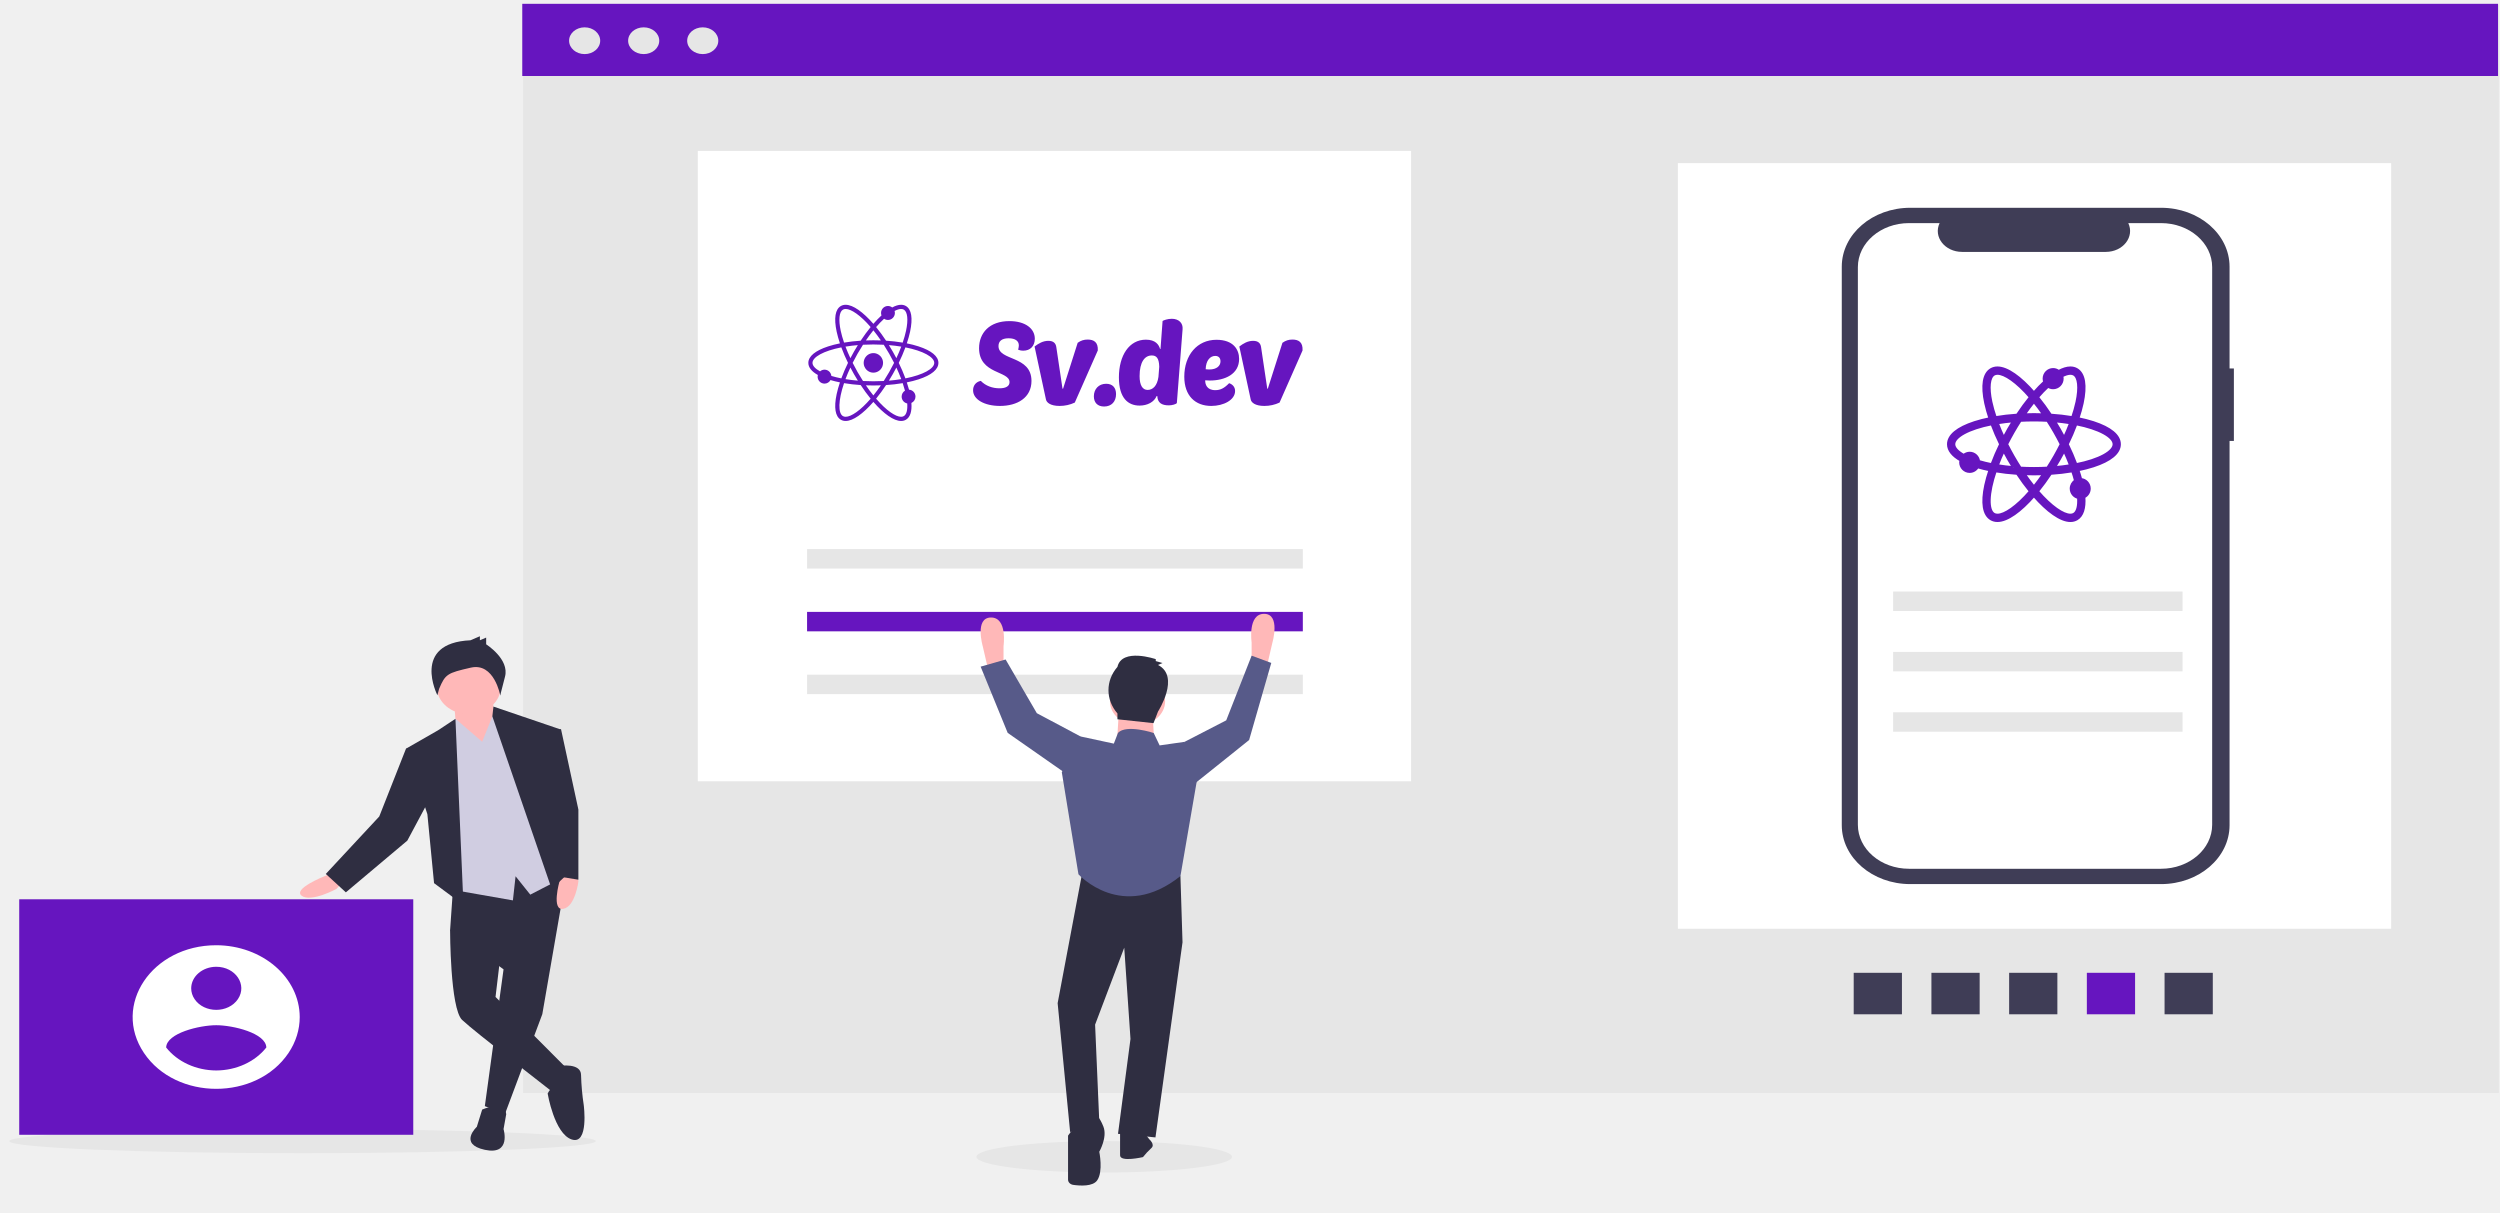
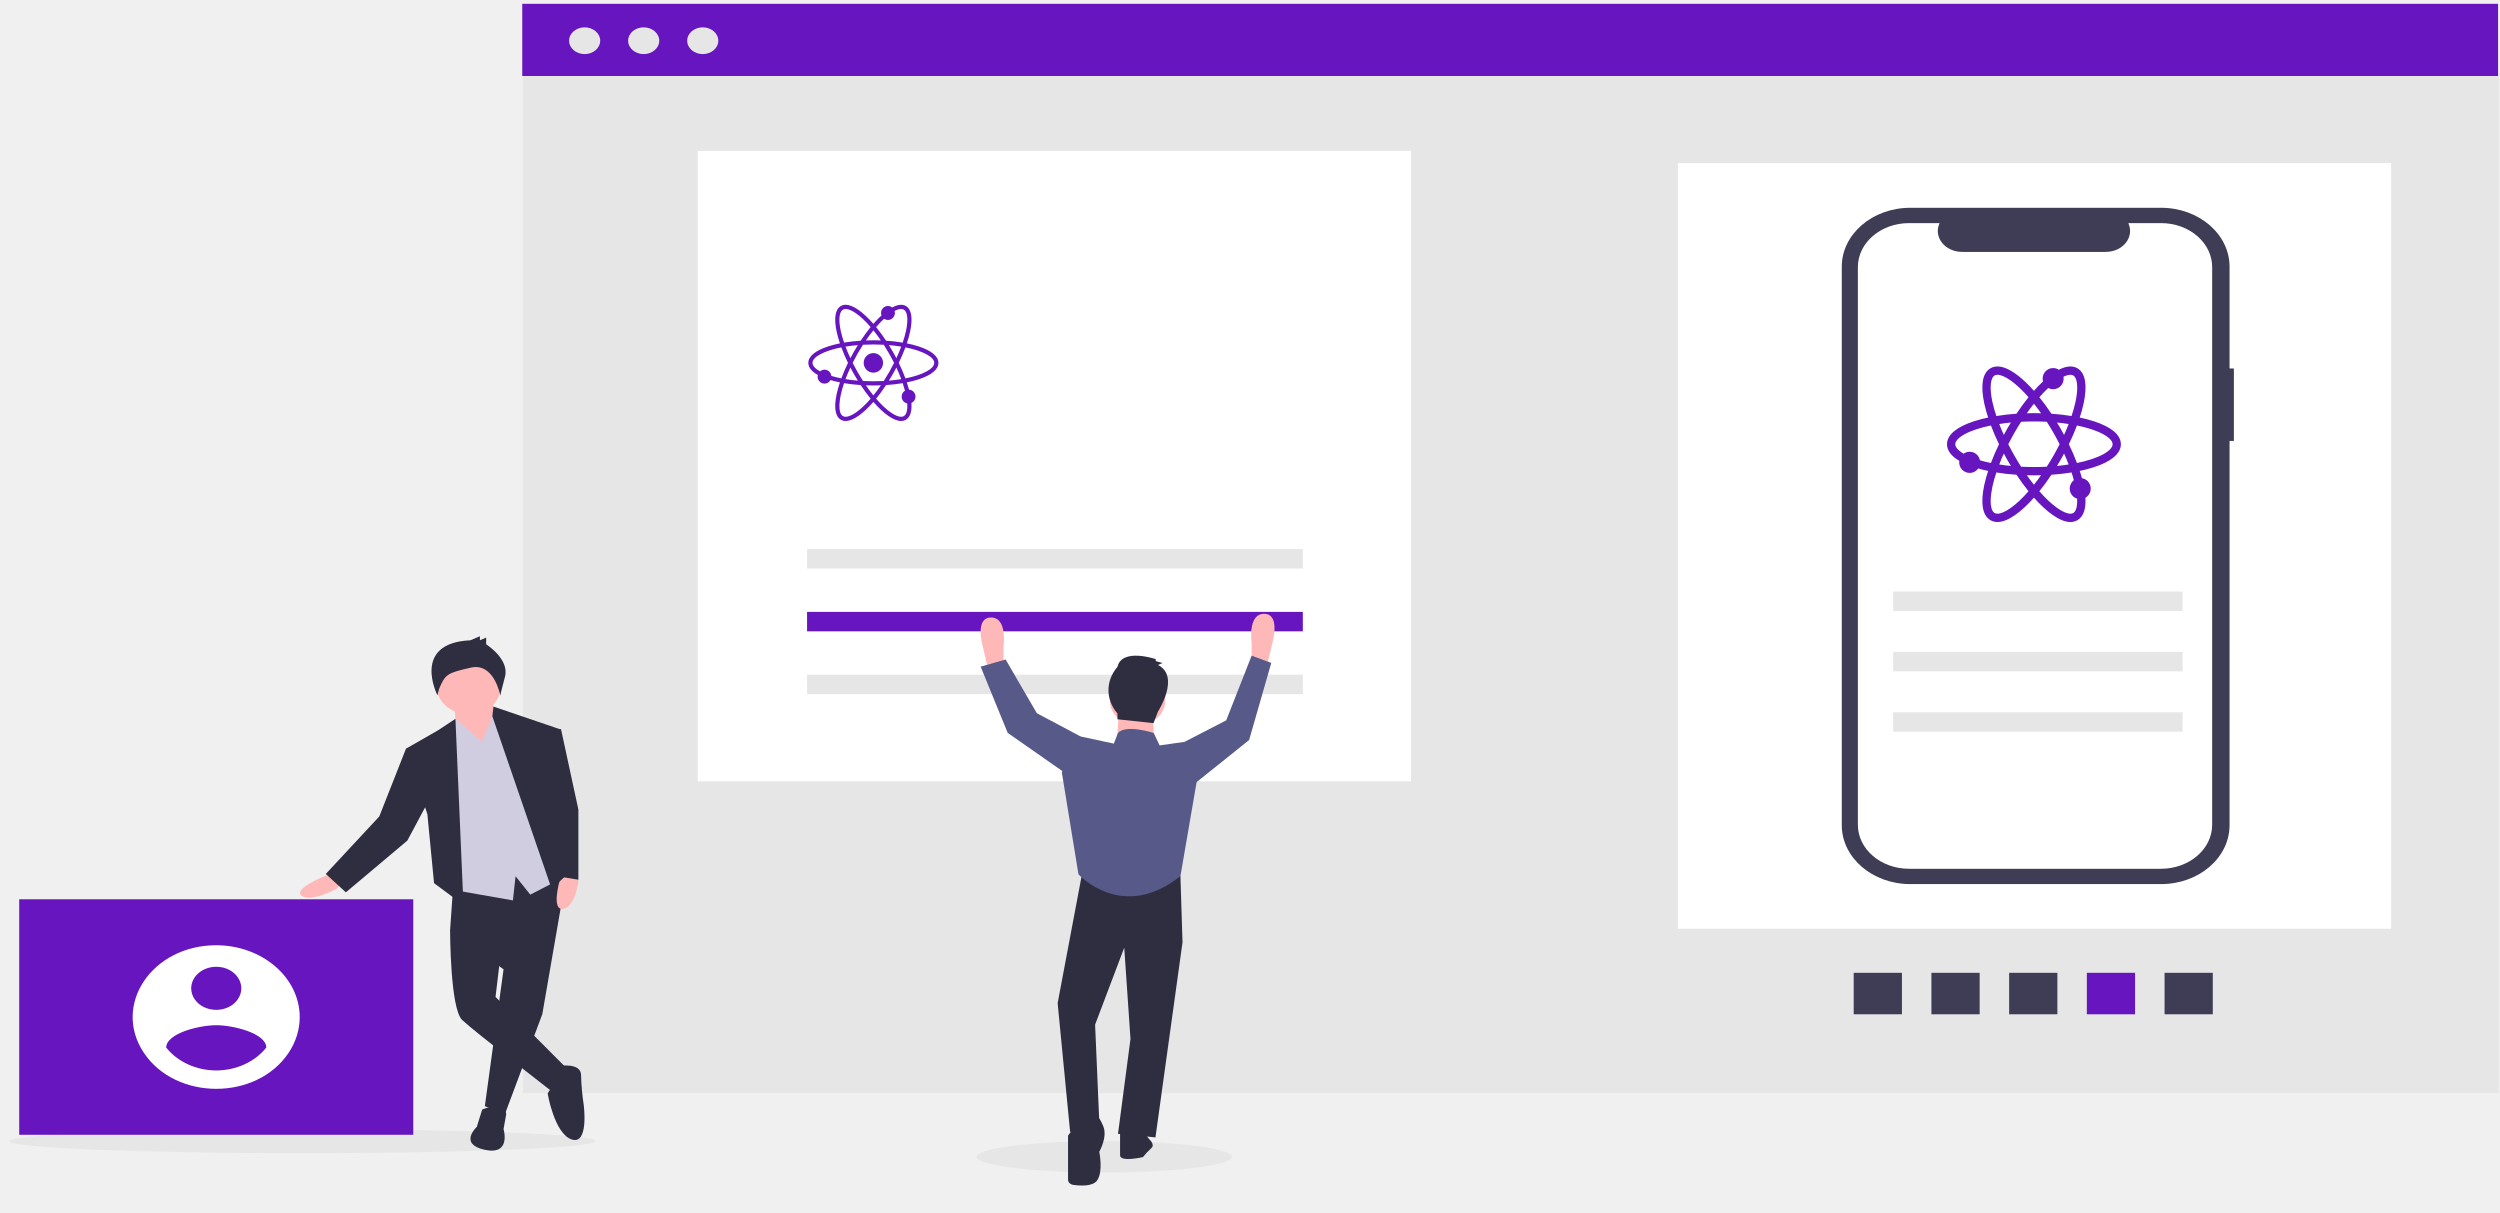
<svg xmlns="http://www.w3.org/2000/svg" viewBox="-125.474 33.214 890.263 431.727" width="890.263" height="431.727">
  <rect x="60.808" y="34.913" width="703.576" height="387.54" fill="#e6e6e6" style="" />
  <rect x="123.023" y="86.954" width="254" height="224.473" fill="#fff" style="" />
  <rect x="472.023" y="91.307" width="254" height="272.636" fill="#fff" style="" />
  <ellipse cx="267.735" cy="445.165" rx="45.5" ry="5.59" fill="#e6e6e6" style="" />
  <ellipse cx="-17.739" cy="439.575" rx="104.425" ry="4.3" fill="#e6e6e6" style="" />
  <rect x="60.508" width="703.576" height="25.707" fill="#6615bf" y="34.57" style="" />
  <circle cx="-123.781" cy="-152.369" r="5.54" fill="#e6e6e6" style="" transform="matrix(1, 0, 0, 0.860051, 206.5009, 178.7585)" />
  <circle cx="-102.753" cy="-152.369" r="5.54" fill="#e6e6e6" style="" transform="matrix(1, 0, 0, 0.860051, 206.5009, 178.7585)" />
  <circle cx="-81.725" cy="-152.369" r="5.54" fill="#e6e6e6" style="" transform="matrix(1, 0, 0, 0.860051, 206.5009, 178.7585)" />
  <path d="M 670.023 164.437 L 668.484 164.437 L 668.484 128.186 C 668.484 116.597 657.562 107.204 644.088 107.204 L 554.787 107.204 C 541.313 107.204 530.391 116.597 530.391 128.186 L 530.391 327.065 C 530.391 338.652 541.313 348.046 554.787 348.046 L 644.088 348.046 C 657.562 348.046 668.484 338.652 668.484 327.065 L 668.484 190.242 L 670.023 190.242 Z" fill="#3f3d56" style="" />
  <path d="M 644.073 112.663 L 632.416 112.663 C 634.738 117.559 630.55 122.918 624.402 122.918 L 573.242 122.918 C 567.094 122.918 562.906 117.559 565.228 112.663 L 554.341 112.663 C 544.279 112.663 536.123 119.677 536.123 128.331 L 536.123 326.919 C 536.123 335.572 544.279 342.588 554.341 342.588 L 644.073 342.588 C 654.134 342.588 662.291 335.572 662.291 326.919 L 662.291 128.331 C 662.291 119.677 654.134 112.663 644.073 112.663 Z" fill="#fff" style="" />
  <rect x="161.926" y="228.749" width="176.544" height="6.926" fill="#e6e6e6" style="" />
  <rect x="161.926" y="251.11" width="176.544" height="6.926" fill="#6615bf" style="" />
  <rect x="161.926" y="273.472" width="176.544" height="6.926" fill="#e6e6e6" style="" />
  <rect x="548.675" y="243.86" width="103.064" height="6.926" fill="#e6e6e6" style="" />
  <rect x="548.675" y="265.361" width="103.064" height="6.926" fill="#e6e6e6" style="" />
  <rect x="548.675" y="286.863" width="103.064" height="6.926" fill="#e6e6e6" style="" />
  <rect x="793.269" y="606.563" width="14.773" height="17.177" transform="matrix(0, 1, -1, 0, 1269.078, -413.6344)" fill="#3f3d56" style="" />
  <rect x="769.467" y="606.563" width="14.773" height="17.177" transform="matrix(0, 1, -1, 0, 1241.403, -389.8329)" fill="#6615bf" style="" />
  <rect x="745.666" y="606.563" width="14.773" height="17.177" transform="matrix(0, 1, -1, 0, 1213.729, -366.0313)" fill="#3f3d56" style="" />
  <rect x="721.864" y="606.563" width="14.773" height="17.177" transform="matrix(0, 1, -1, 0, 1186.054, -342.2299)" fill="#3f3d56" style="" />
  <rect x="698.063" y="606.563" width="14.773" height="17.177" transform="matrix(0, 1, -1, 0, 1158.38, -318.4283)" fill="#3f3d56" style="" />
  <path d="M 227.441 271.594 L 226.7 272.87 L 224.476 263.308 C 224.476 263.308 221.512 253.109 227.441 253.109 C 233.37 253.109 231.888 263.308 231.888 263.308 L 231.888 270.319 Z" style="fill: rgb(255, 184, 184);" />
  <path d="M 324.682 270.289 L 325.423 271.564 L 327.647 262.003 C 327.647 262.003 330.611 251.804 324.682 251.804 C 318.753 251.804 320.235 262.003 320.235 262.003 L 320.235 269.014 Z" style="fill: rgb(255, 184, 184);" />
  <polygon points="260.051 343.277 251.158 390.445 255.604 436.339 265.98 432.515 264.498 398.094 274.874 370.685 277.097 403.193 272.651 436.976 285.991 438.251 295.626 368.773 294.885 345.189 260.051 343.277" fill="#2f2e41" style="" />
  <path d="M 260.051 430.603 L 254.863 437.614 L 254.863 453.281 C 254.863 454.213 255.649 455.008 256.719 455.157 C 259.262 455.515 263.69 455.77 265.239 453.549 C 267.462 450.363 265.98 443.351 265.98 443.351 C 265.98 443.351 268.944 438.251 267.462 434.427 C 265.98 430.603 264.498 429.965 264.498 429.965 Z" fill="#2f2e41" style="" />
  <path d="M 282.285 436.977 L 283.767 438.889 C 283.767 438.889 285.991 440.801 284.508 442.076 C 283.42 443.067 282.429 444.132 281.544 445.263 C 281.544 445.263 273.391 447.175 273.391 444.626 L 273.391 436.339 Z" fill="#2f2e41" style="" />
  <circle cx="73.113" cy="121.145" r="9.824" style="fill: rgb(255, 184, 184);" transform="matrix(1, 0, 0, 0.860051, 206.5009, 178.7585)" />
  <polygon points="273.021 285.591 272.28 297.702 285.62 298.339 284.879 286.228 273.021 285.591" style="fill: rgb(255, 184, 184);" />
  <path d="M 287.473 298.658 L 285.369 294.238 C 285.369 294.238 275.615 291.009 272.65 294.196 L 271.168 298.021 L 259.31 295.471 L 252.639 308.219 L 258.569 344.551 C 258.569 344.551 274.132 361.762 294.884 345.19 L 300.813 310.769 L 296.366 297.383 Z" fill="#575a89" style="" />
  <polygon points="294.885 299.933 296.367 297.383 311.19 289.733 320.236 266.704 327.236 269.284 319.342 296.745 297.849 313.955 294.885 299.933" fill="#575a89" style="" />
  <polygon points="260.792 296.745 259.31 295.471 243.746 287.184 232.629 268.062 223.736 270.611 233.37 294.195 257.087 310.769 260.792 296.745" fill="#575a89" style="" />
  <path d="M 286.905 270.01 L 288.512 269.319 L 286.102 268.629 L 286.102 267.937 C 286.102 267.937 274.055 263.793 272.449 270.7 C 268.192 275.62 268.192 282.358 272.449 287.278 L 272.449 289.351 L 285.299 290.732 L 286.905 286.587 C 286.905 286.587 294.937 274.154 286.905 270.01 Z" fill="#2f2e41" style="" />
  <path d="M -7.075 344.025 L -9.93 345.253 C -9.93 345.253 -21.352 349.756 -18.02 352.211 C -14.689 354.667 -5.647 349.756 -5.647 349.756 L -3.743 347.709 Z" fill="#ffb8b8" style="" />
  <polygon points="76.469 343.414 67.643 394.369 54.317 429.978 47.179 427.113 53.841 378.406 34.805 364.49 36.233 344.025 76.469 343.414" fill="#2f2e41" style="" />
  <path d="M 46.227 428.341 C 46.227 428.341 54.317 424.657 54.793 429.979 L 53.841 435.3 C 53.841 435.3 56.696 444.713 47.178 442.667 C 37.66 440.62 44.323 434.481 44.323 434.481 Z" fill="#2f2e41" style="" />
  <path d="M 40.992 359.988 L 34.805 364.49 C 34.805 364.49 34.805 392.323 39.088 396.416 C 43.371 400.509 70.498 421.383 71.449 422.202 C 72.401 423.02 76.684 414.016 76.684 414.016 L 50.986 388.23 L 52.889 372.267 Z" fill="#2f2e41" style="" />
  <path d="M 73.829 412.788 C 73.829 412.788 81.443 411.56 81.443 416.062 C 81.538 419.622 81.856 423.174 82.395 426.704 C 82.395 426.704 84.299 441.029 78.112 438.983 C 71.925 436.936 69.546 422.611 69.546 422.611 C 70.121 421.42 71.121 420.417 72.401 419.746 C 74.305 418.927 73.829 412.788 73.829 412.788 Z" fill="#2f2e41" style="" />
  <polygon points="50.034 282.629 51.462 297.774 47.655 303.504 37.185 294.908 36.233 283.448 50.034 282.629" fill="#ffb8b8" style="" />
  <circle cx="-165.034" cy="115.063" r="11.422" fill="#ffb8b8" style="" transform="matrix(1, 0, 0, 0.860051, 206.5009, 178.7585)" />
  <polygon points="46.227 297.365 50.986 285.495 59.552 293.681 75.257 345.662 63.359 351.802 58.125 345.252 57.173 353.848 33.853 349.755 31.95 294.908 36.706 289.147 46.227 297.365" fill="#d0cde1" style="" />
  <polygon points="39.564 355.485 36.709 289.179 30.522 293.272 19.1 299.82 26.715 323.151 29.094 347.709 39.564 355.485" fill="#2f2e41" style="" />
  <polygon points="22.432 300.229 19.1 299.82 9.582 323.969 -9.454 344.434 -2.315 350.983 19.576 332.564 27.667 317.42 22.432 300.229" fill="#2f2e41" style="" />
  <path d="M 74.404 344.4 L 73.755 347.088 C 73.755 347.088 70.784 357.587 75.089 356.861 C 79.395 356.135 80.517 346.988 80.517 346.988 L 79.83 344.434 Z" fill="#ffb8b8" style="" />
  <polygon points="50.242 284.83 73.829 292.862 70.974 317.42 76.685 344.434 70.974 349.755 49.858 288.309 50.242 284.83" fill="#2f2e41" style="" />
  <path d="M 42.065 261.22 L 45.418 259.779 L 45.418 261.22 L 47.653 260.259 L 47.653 262.662 C 47.653 262.662 56.035 267.948 54.358 274.196 C 52.682 280.443 52.682 280.923 52.682 280.923 C 52.682 280.923 50.563 269.042 42.181 270.965 C 33.8 272.887 33.125 273.234 30.89 278.521 L 30.284 280.788 C 30.284 280.788 20.832 262.181 42.065 261.22 Z" fill="#2f2e41" style="" />
  <polygon points="70.498 292.862 74.305 292.862 80.492 321.513 80.492 346.48 72.878 345.252 66.691 307.597 70.498 292.862" fill="#2f2e41" style="" />
  <rect x="-118.629" y="353.453" width="140.321" height="83.864" fill="#6615bf" style="" />
  <path d="M -48.469 369.817 C -71.354 369.817 -85.658 391.124 -74.215 408.169 C -62.772 425.215 -34.166 425.215 -22.723 408.169 C -20.114 404.283 -18.74 399.873 -18.74 395.386 C -18.788 381.282 -32.07 369.858 -48.469 369.817 Z M -48.469 377.487 C -41.603 377.487 -37.312 383.88 -40.745 388.993 C -44.178 394.107 -52.76 394.107 -56.193 388.993 C -56.976 387.827 -57.388 386.505 -57.388 385.158 C -57.371 380.927 -53.388 377.502 -48.469 377.487 Z M -48.469 414.414 C -55.622 414.386 -62.297 411.322 -66.306 406.227 C -66.163 401.113 -54.415 398.299 -48.469 398.299 C -42.523 398.299 -30.774 401.113 -30.632 406.227 C -34.645 411.318 -41.318 414.381 -48.469 414.414 Z" fill="#fff" style="" />
  <rect x="471.727" y="235.256" width="1.794" height="194.615" transform="matrix(0.555032, -0.831829, 0.90435, 0.446344, -313.053, 400.8928)" fill="#fff" style="" />
  <rect x="411.628" y="307.444" width="196.271" height="1.778" transform="matrix(0.896759, -0.442518, 0.55968, 0.838944, -379.6815, 123.0928)" fill="#fff" style="" />
  <rect x="816.574" y="306.572" width="1.865" height="74.335" transform="matrix(0.758166, -0.652062, 0.766799, 0.659486, -283.8615, 484.9213)" fill="#fff" style="" />
  <rect x="779.915" y="342.818" width="75.181" height="1.844" transform="matrix(0.758166, -0.652062, 0.766799, 0.659486, -283.8615, 484.9213)" fill="#fff" style="" />
  <path d="M 619.97 183.689 C 618.292 183.144 616.45 182.672 614.485 182.276 C 615.126 180.366 615.653 178.519 616.023 176.787 C 617.366 170.473 616.685 166.325 614.052 164.792 C 613.392 164.406 612.634 164.212 611.797 164.212 C 610.56 164.212 609.154 164.653 607.634 165.476 C 607.071 165.028 606.375 164.781 605.657 164.779 C 603.867 164.779 602.417 166.242 602.417 168.047 C 602.417 168.45 602.498 168.832 602.631 169.19 C 601.384 170.334 600.108 171.657 598.822 173.135 C 593.989 167.579 589.272 164.213 585.847 164.213 C 585.011 164.213 584.253 164.408 583.593 164.792 C 580.96 166.326 580.278 170.476 581.622 176.787 C 581.992 178.52 582.519 180.367 583.159 182.277 C 581.194 182.672 579.352 183.144 577.675 183.689 C 571.584 185.672 568.364 188.342 568.364 191.41 C 568.364 193.516 569.882 195.434 572.803 197.072 C 572.741 197.323 572.699 197.582 572.699 197.854 C 572.699 199.658 574.151 201.122 575.941 201.122 C 577.147 201.122 578.187 200.449 578.744 199.461 C 580.125 199.869 581.603 200.229 583.159 200.542 C 582.518 202.451 581.992 204.298 581.622 206.031 C 580.279 212.346 580.961 216.493 583.594 218.028 C 584.253 218.411 585.011 218.606 585.847 218.606 C 589.272 218.606 593.989 215.241 598.822 209.683 C 603.657 215.241 608.374 218.608 611.797 218.608 C 612.634 218.608 613.391 218.411 614.05 218.029 C 616.056 216.86 616.927 214.173 616.636 210.172 C 617.8 209.639 618.546 208.477 618.545 207.198 C 618.551 205.488 617.227 204.065 615.519 203.95 C 615.211 202.803 614.868 201.666 614.485 200.544 C 616.451 200.148 618.293 199.676 619.97 199.13 C 626.061 197.148 629.28 194.478 629.28 191.41 C 629.28 188.342 626.061 185.672 619.97 183.689 Z M 603.835 170.752 C 604.356 171.109 604.982 171.32 605.657 171.32 C 607.448 171.32 608.899 169.855 608.899 168.05 C 608.899 167.721 608.836 167.41 608.747 167.111 C 609.923 166.494 610.958 166.176 611.798 166.176 C 612.297 166.176 612.716 166.278 613.082 166.492 C 614.834 167.514 615.223 171.208 614.123 176.377 C 613.752 178.121 613.214 179.987 612.555 181.919 C 609.977 181.49 607.376 181.19 604.767 181.025 C 603.319 178.822 601.761 176.694 600.098 174.649 C 601.27 173.28 602.517 171.979 603.835 170.752 Z M 606.219 195.72 C 605.409 197.133 604.563 198.526 603.68 199.895 C 600.444 200.073 597.202 200.073 593.965 199.895 C 593.083 198.526 592.238 197.133 591.428 195.72 C 590.62 194.3 589.85 192.86 589.118 191.4 C 590.582 188.491 592.201 185.661 593.965 182.924 C 597.202 182.747 600.444 182.747 603.68 182.924 C 605.444 185.661 607.063 188.491 608.529 191.4 C 607.798 192.86 607.027 194.301 606.219 195.72 Z M 609.594 193.596 C 610.43 195.373 611.193 197.183 611.884 199.02 C 609.963 199.334 608.029 199.57 606.09 199.731 C 606.703 198.747 607.308 197.737 607.902 196.7 C 608.486 195.676 609.049 194.64 609.594 193.596 Z M 602.335 201.92 C 601.229 203.542 600.056 205.12 598.822 206.65 C 597.589 205.12 596.418 203.542 595.31 201.92 C 596.469 201.965 597.639 201.989 598.822 201.989 C 600.006 201.989 601.177 201.965 602.335 201.92 Z M 591.557 199.73 C 589.616 199.57 587.683 199.334 585.762 199.019 C 586.411 197.289 587.173 195.473 588.052 193.595 C 588.597 194.64 589.162 195.675 589.746 196.699 C 590.338 197.737 590.944 198.746 591.555 199.73 Z M 588.058 189.214 C 587.223 187.44 586.457 185.633 585.763 183.799 C 587.683 183.485 589.616 183.248 591.555 183.09 C 590.943 184.073 590.338 185.083 589.743 186.12 C 589.162 187.141 588.6 188.173 588.058 189.214 Z M 595.31 180.9 C 596.418 179.276 597.589 177.699 598.822 176.17 C 600.056 177.699 601.229 179.276 602.335 180.9 C 601.177 180.855 600.006 180.83 598.822 180.83 C 597.639 180.83 596.469 180.855 595.31 180.9 Z M 607.902 186.12 C 607.317 185.099 606.713 184.087 606.09 183.088 C 608.029 183.247 609.962 183.484 611.883 183.798 C 611.188 185.632 610.424 187.439 609.589 189.213 C 609.049 188.183 608.492 187.152 607.902 186.12 Z M 583.523 176.377 C 582.422 171.208 582.813 167.513 584.566 166.491 C 584.931 166.277 585.351 166.174 585.847 166.174 C 588.413 166.174 592.748 169.09 597.547 174.647 C 595.98 176.567 594.412 178.704 592.88 181.023 C 590.16 181.202 587.544 181.504 585.092 181.918 C 584.434 179.987 583.894 178.12 583.523 176.377 Z M 579.147 197.524 C 578.981 195.874 577.618 194.582 575.94 194.582 C 575.135 194.582 574.407 194.891 573.84 195.382 C 571.566 194.124 570.308 192.743 570.308 191.41 C 570.308 188.708 575.454 185.805 583.813 184.151 C 584.733 186.621 585.776 189.043 586.938 191.41 C 585.776 193.775 584.733 196.198 583.813 198.669 C 582.241 198.362 580.683 197.98 579.147 197.524 Z M 585.847 216.645 C 585.351 216.645 584.931 216.542 584.564 216.328 C 582.247 214.978 582.328 209.03 585.089 200.9 C 587.543 201.314 590.159 201.618 592.881 201.797 C 594.329 203.998 595.886 206.127 597.548 208.173 C 592.747 213.729 588.412 216.645 585.847 216.645 Z M 613.624 204.413 C 612.655 205.006 612.064 206.061 612.064 207.196 C 612.064 208.787 613.191 210.111 614.683 210.403 C 614.891 213.483 614.343 215.591 613.079 216.328 C 612.713 216.542 612.295 216.645 611.797 216.645 C 609.232 216.645 604.898 213.729 600.097 208.173 C 601.759 206.127 603.318 203.998 604.767 201.797 C 607.376 201.629 609.977 201.329 612.556 200.9 C 612.97 202.122 613.328 203.298 613.623 204.414 Z M 613.831 198.668 C 612.912 196.198 611.868 193.775 610.706 191.41 C 611.868 189.043 612.912 186.621 613.831 184.151 C 622.19 185.805 627.337 188.708 627.337 191.41 C 627.337 194.112 622.19 197.015 613.831 198.669 Z" style="filter: none; fill-rule: nonzero; paint-order: fill; fill: rgb(102, 21, 191); stroke: rgb(102, 21, 191);" />
  <path d="M 201.618 156.563 C 200.342 156.147 198.942 155.79 197.448 155.487 C 197.935 154.035 198.336 152.63 198.617 151.312 C 199.638 146.509 199.12 143.354 197.119 142.188 C 196.617 141.895 196.04 141.746 195.404 141.746 C 194.463 141.746 193.394 142.081 192.239 142.707 C 191.811 142.367 191.281 142.18 190.735 142.178 C 189.375 142.178 188.272 143.29 188.272 144.664 C 188.272 144.97 188.334 145.261 188.435 145.533 C 187.487 146.404 186.517 147.411 185.538 148.534 C 181.863 144.308 178.276 141.747 175.674 141.747 C 175.038 141.747 174.461 141.895 173.959 142.188 C 171.958 143.354 171.439 146.511 172.461 151.312 C 172.742 152.631 173.143 154.036 173.63 155.488 C 172.136 155.79 170.735 156.147 169.461 156.563 C 164.829 158.071 162.381 160.102 162.381 162.436 C 162.381 164.039 163.536 165.498 165.756 166.743 C 165.709 166.934 165.677 167.132 165.677 167.339 C 165.677 168.711 166.78 169.825 168.142 169.825 C 169.059 169.825 169.85 169.312 170.274 168.561 C 171.323 168.872 172.446 169.145 173.63 169.384 C 173.143 170.836 172.742 172.241 172.461 173.559 C 171.44 178.363 171.959 181.518 173.961 182.685 C 174.462 182.977 175.038 183.125 175.674 183.125 C 178.277 183.125 181.863 180.565 185.539 176.338 C 189.215 180.565 192.801 183.126 195.404 183.126 C 196.04 183.126 196.616 182.977 197.117 182.686 C 198.642 181.797 199.304 179.752 199.083 176.709 C 199.968 176.304 200.536 175.419 200.535 174.447 C 200.539 173.145 199.532 172.065 198.234 171.975 C 198 171.104 197.738 170.24 197.448 169.384 C 198.942 169.083 200.343 168.725 201.618 168.31 C 206.249 166.801 208.697 164.77 208.697 162.436 C 208.697 160.102 206.249 158.071 201.618 156.563 Z M 189.35 146.721 C 189.746 146.993 190.222 147.154 190.736 147.154 C 192.097 147.154 193.2 146.04 193.2 144.665 C 193.2 144.416 193.152 144.179 193.085 143.952 C 193.979 143.482 194.766 143.24 195.405 143.24 C 195.784 143.24 196.102 143.319 196.381 143.48 C 197.713 144.258 198.009 147.069 197.173 151.001 C 196.89 152.327 196.482 153.747 195.98 155.217 C 194.019 154.89 192.043 154.663 190.059 154.536 C 188.958 152.861 187.773 151.242 186.509 149.686 C 187.4 148.644 188.349 147.655 189.35 146.721 Z M 191.163 165.715 C 190.547 166.79 189.903 167.85 189.232 168.892 C 186.772 169.026 184.306 169.026 181.846 168.892 C 181.175 167.85 180.532 166.791 179.917 165.715 C 179.302 164.636 178.716 163.539 178.16 162.429 C 179.274 160.215 180.504 158.063 181.846 155.98 C 184.306 155.846 186.772 155.846 189.232 155.98 C 190.574 158.064 191.804 160.216 192.919 162.429 C 192.363 163.539 191.777 164.636 191.163 165.715 Z M 193.729 164.099 C 194.363 165.451 194.944 166.828 195.47 168.226 C 194.009 168.464 192.54 168.645 191.065 168.766 C 191.531 168.018 191.991 167.25 192.443 166.461 C 192.886 165.681 193.315 164.894 193.729 164.099 Z M 188.21 170.431 C 187.368 171.665 186.477 172.866 185.539 174.029 C 184.602 172.866 183.71 171.666 182.869 170.431 C 183.749 170.466 184.639 170.484 185.539 170.484 C 186.439 170.484 187.33 170.466 188.21 170.431 Z M 180.015 168.766 C 178.54 168.644 177.069 168.464 175.608 168.225 C 176.102 166.908 176.682 165.528 177.351 164.099 C 177.764 164.894 178.194 165.681 178.637 166.46 C 179.088 167.249 179.549 168.017 180.014 168.766 Z M 177.354 160.765 C 176.719 159.416 176.138 158.042 175.61 156.647 C 177.07 156.408 178.54 156.228 180.014 156.107 C 179.548 156.855 179.088 157.623 178.636 158.412 C 178.194 159.189 177.768 159.973 177.354 160.765 Z M 182.869 154.441 C 183.711 153.207 184.602 152.007 185.539 150.843 C 186.477 152.007 187.368 153.206 188.21 154.441 C 187.33 154.407 186.438 154.388 185.538 154.388 C 184.639 154.388 183.749 154.407 182.869 154.441 Z M 192.443 158.412 C 191.998 157.635 191.539 156.866 191.065 156.106 C 192.54 156.228 194.009 156.408 195.469 156.646 C 194.941 158.041 194.359 159.416 193.725 160.765 C 193.315 159.981 192.892 159.197 192.443 158.412 Z M 173.907 151 C 173.07 147.068 173.367 144.258 174.699 143.48 C 174.976 143.318 175.297 143.239 175.674 143.239 C 177.625 143.239 180.92 145.457 184.569 149.684 C 183.379 151.145 182.185 152.771 181.021 154.535 C 178.952 154.671 176.964 154.901 175.099 155.216 C 174.599 153.747 174.189 152.326 173.907 151 Z M 170.58 167.087 C 170.453 165.833 169.417 164.85 168.141 164.85 C 167.529 164.85 166.975 165.084 166.544 165.458 C 164.816 164.501 163.859 163.45 163.859 162.436 C 163.859 160.382 167.771 158.172 174.127 156.915 C 174.826 158.794 175.619 160.636 176.503 162.436 C 175.619 164.236 174.826 166.079 174.127 167.958 C 172.931 167.725 171.747 167.434 170.58 167.087 Z M 175.674 181.633 C 175.297 181.633 174.976 181.554 174.698 181.392 C 172.937 180.365 172.998 175.84 175.097 169.655 C 176.963 169.971 178.952 170.201 181.022 170.338 C 182.122 172.013 183.307 173.632 184.57 175.188 C 180.92 179.415 177.624 181.633 175.674 181.633 Z M 196.793 172.328 C 196.056 172.779 195.607 173.582 195.607 174.446 C 195.607 175.656 196.464 176.663 197.598 176.885 C 197.756 179.228 197.339 180.832 196.378 181.392 C 196.1 181.554 195.783 181.633 195.404 181.633 C 193.454 181.633 190.158 179.415 186.508 175.188 C 187.772 173.632 188.957 172.013 190.058 170.338 C 192.043 170.211 194.02 169.983 195.982 169.655 C 196.296 170.585 196.568 171.479 196.792 172.329 Z M 196.95 167.957 C 196.251 166.078 195.458 164.236 194.575 162.436 C 195.458 160.636 196.251 158.794 196.95 156.915 C 203.306 158.172 207.219 160.382 207.219 162.436 C 207.219 164.491 203.306 166.7 196.95 167.958 Z" style="fill: rgb(102, 21, 191);" />
  <path d="M 188.988 162.436 C 188.989 163.358 188.625 164.242 187.978 164.9 C 187.497 165.385 186.882 165.716 186.212 165.852 C 185.542 165.987 184.848 165.918 184.218 165.654 C 183.799 165.479 183.419 165.222 183.099 164.9 C 182.779 164.575 182.524 164.192 182.352 163.77 C 182.09 163.133 182.022 162.432 182.156 161.756 C 182.289 161.082 182.617 160.462 183.1 159.973 C 183.581 159.488 184.195 159.156 184.866 159.02 C 185.535 158.885 186.23 158.954 186.859 159.218 C 187.278 159.394 187.659 159.65 187.978 159.973 C 188.299 160.297 188.553 160.681 188.726 161.103 C 188.9 161.526 188.989 161.979 188.988 162.436 Z" style="fill: rgb(102, 21, 191);" />
-   <path d="M 230.627 177.771 C 225.02 177.771 221.049 175.416 221.049 172.233 C 221.008 170.704 221.908 169.216 223.792 168.844 C 225.51 170.622 227.926 171.489 230.463 171.489 C 232.837 171.489 234.025 170.663 234.025 169.299 C 234.025 165.208 223.218 166.572 223.177 157.231 C 223.177 151.817 226.82 147.561 233.983 147.561 C 239.632 147.561 243.029 150.205 243.029 153.842 C 243.029 156.405 241.433 158.099 238.895 158.099 C 238.323 158.099 237.79 158.016 237.135 157.768 L 237.094 157.727 C 237.258 157.067 237.34 156.611 237.34 156.198 C 237.34 154.71 236.152 153.678 233.697 153.678 C 231.119 153.678 230.095 154.834 230.095 156.446 C 230.095 161.819 241.801 159.711 241.843 168.844 C 241.843 174.877 236.767 177.77 230.627 177.77 Z M 251.864 177.771 C 248.549 177.771 247.198 176.531 246.994 175.456 L 242.941 156.611 C 244.333 155.537 245.929 154.586 247.853 154.586 C 249.613 154.586 250.473 155.413 250.677 156.777 L 252.888 171.613 L 253.093 171.613 L 258.29 155.289 C 259.437 154.462 260.542 154.132 261.852 154.132 C 264.062 154.132 265.617 155.082 265.454 158.016 L 257.267 176.572 C 255.577 177.365 253.732 177.774 251.864 177.771 Z M 268.435 169.877 C 270.728 169.877 271.955 171.282 271.955 173.555 C 271.955 176.201 270.359 177.977 267.699 177.977 C 265.366 177.977 264.056 176.572 264.056 174.34 C 264.056 171.779 265.775 169.877 268.435 169.877 Z M 291.801 146.733 C 294.339 146.733 295.854 148.305 295.649 150.454 L 293.603 176.779 C 293.275 177.151 291.924 177.564 290.779 177.564 C 288.199 177.564 286.767 176.655 286.644 174.258 L 286.399 174.258 C 285.538 176.365 283.124 177.647 280.341 177.647 C 276.329 177.647 272.973 175.085 272.973 167.605 C 272.973 159.752 276.657 154.173 282.592 154.173 C 286.03 154.173 287.217 155.991 287.626 157.48 L 287.789 157.48 L 288.527 147.52 C 288.854 147.272 290.327 146.734 291.801 146.734 Z M 283.206 172.068 C 285.007 172.068 286.603 170.663 287.054 167.439 L 287.34 163.803 C 287.258 160.662 286.276 159.795 284.679 159.795 C 282.182 159.795 280.341 162.108 280.341 167.15 C 280.341 170.498 281.446 172.068 283.206 172.068 Z M 305.875 177.771 C 300.187 177.771 296.257 174.176 296.257 167.357 C 296.257 159.67 300.841 154.215 307.718 154.215 C 313.735 154.215 315.781 157.686 315.781 161.034 C 315.781 166.448 310.747 168.721 305.344 168.721 C 304.607 168.721 304.115 168.638 303.707 168.638 C 303.666 170.002 304.238 172.151 307.267 172.151 C 309.109 172.151 310.46 171.489 312.22 169.671 C 313.285 170.002 314.348 170.911 314.348 172.44 C 314.348 175.663 310.214 177.771 305.875 177.771 Z M 307.267 159.959 C 305.507 159.959 303.952 161.53 303.87 164.712 C 304.361 164.712 304.648 164.794 305.139 164.794 C 307.882 164.794 309.15 163.43 309.15 161.902 C 309.15 160.786 308.577 159.959 307.267 159.959 Z M 324.78 177.771 C 321.465 177.771 320.114 176.532 319.909 175.457 L 315.857 156.612 C 317.248 155.538 318.845 154.587 320.768 154.587 C 322.528 154.587 323.388 155.413 323.593 156.777 L 325.803 171.614 L 326.008 171.614 L 331.206 155.29 C 332.352 154.463 333.458 154.132 334.767 154.132 C 336.978 154.132 338.534 155.083 338.369 158.017 L 330.183 176.573 C 328.493 177.366 326.647 177.775 324.78 177.771 Z" style="fill: rgb(102, 21, 191);" />
</svg>
